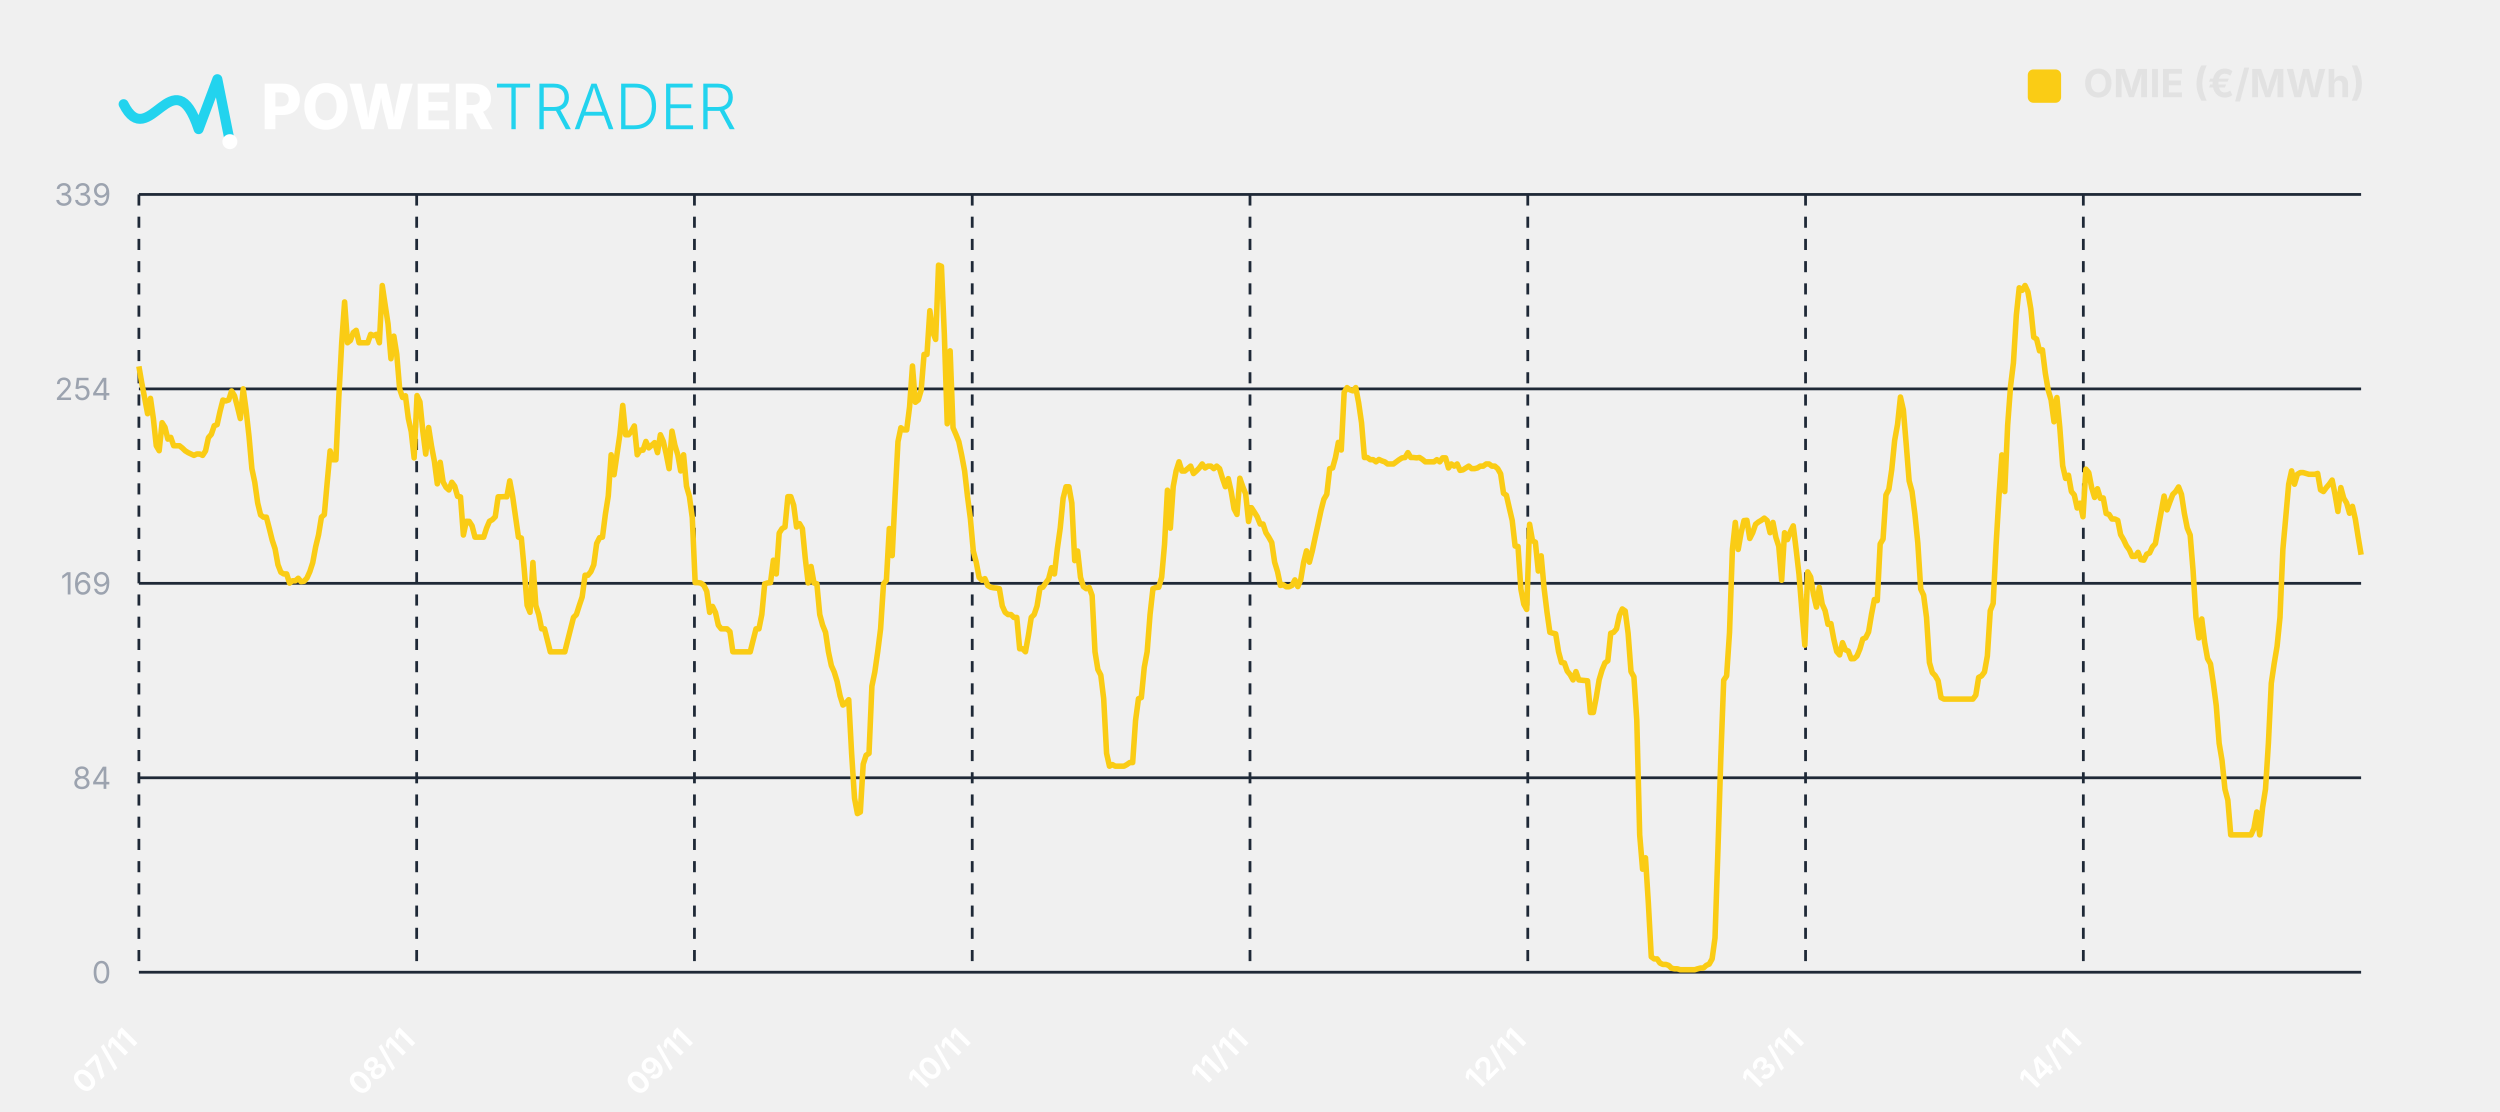
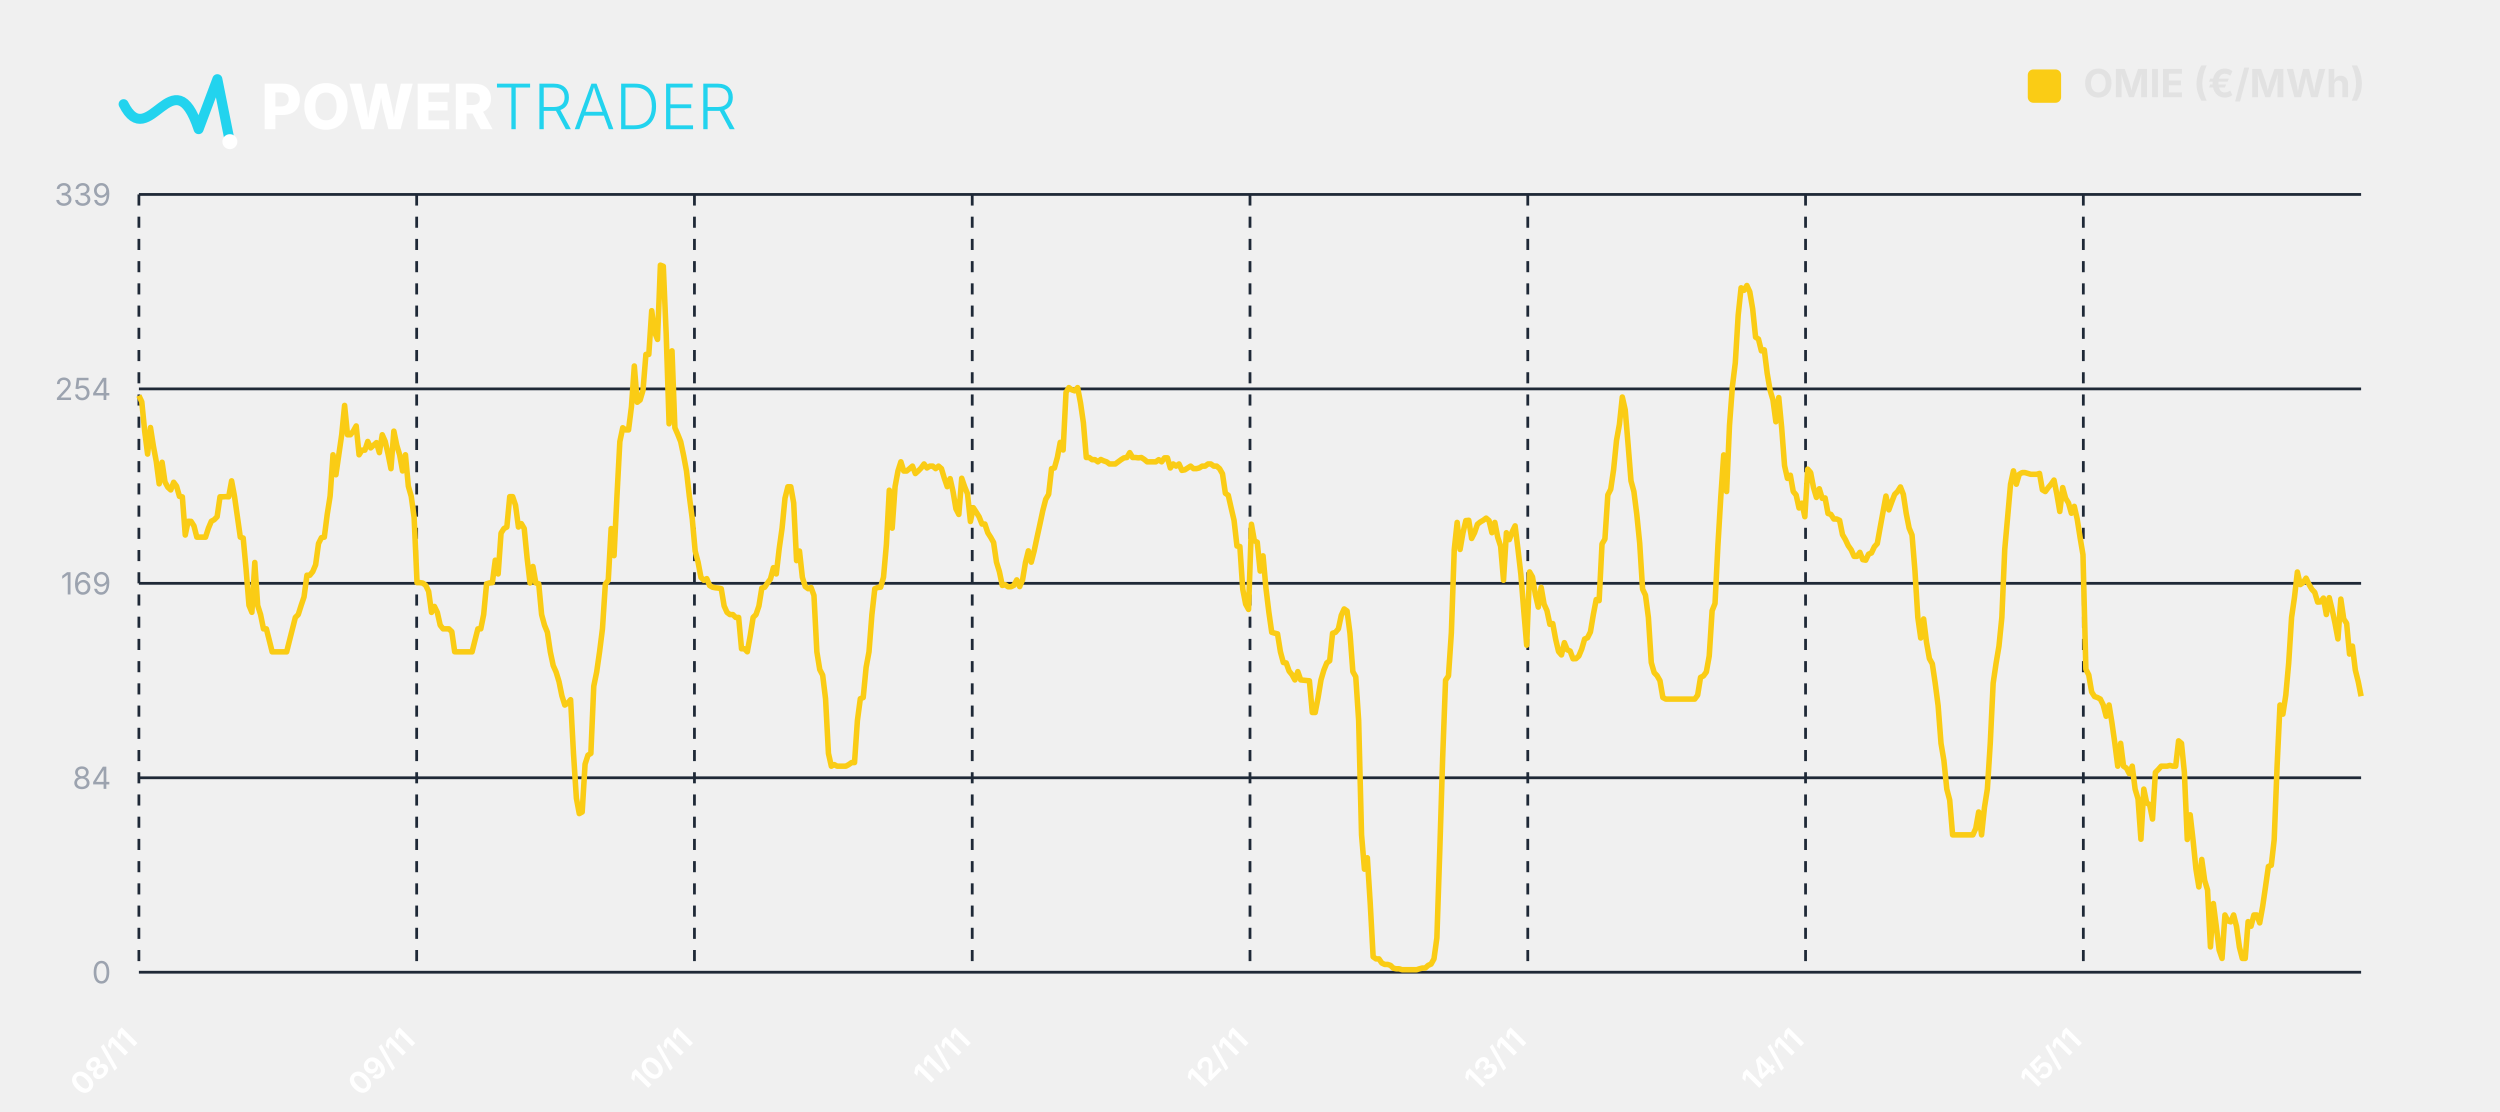
<svg xmlns="http://www.w3.org/2000/svg" viewBox="0 0 900 400" style="font-family: 'Inter', sans-serif; background: #0b0f19;">
  <g transform="translate(40, 15) scale(0.45)">
    <path d="M10 50 C30 90 50 10 70 70 L85 30 L95 80" stroke="#22d3ee" stroke-width="8" stroke-linecap="round" stroke-linejoin="round" fill="none" />
    <circle cx="95" cy="80" r="6" fill="#ffffff" />
    <text x="120" y="70" font-family="'Inter', sans-serif" font-weight="800" font-size="50" fill="#ffffff">POWER<tspan fill="#22d3ee" font-weight="300">TRADER</tspan>
    </text>
  </g>
  <rect x="730" y="25" width="12" height="12" fill="#facc15" rx="2" />
  <text x="750" y="35" font-size="14" font-weight="bold" fill="#e2e2e2">OMIE (€/MWh)</text>
  <line x1="50" y1="350.0" x2="850" y2="350.0" stroke="#1f2937" stroke-width="1" />
  <text x="40" y="354.0" text-anchor="end" font-size="11" fill="#9ca3af">0</text>
  <line x1="50" y1="280.0" x2="850" y2="280.0" stroke="#1f2937" stroke-width="1" />
  <text x="40" y="284.0" text-anchor="end" font-size="11" fill="#9ca3af">84</text>
  <line x1="50" y1="210.0" x2="850" y2="210.0" stroke="#1f2937" stroke-width="1" />
  <text x="40" y="214.0" text-anchor="end" font-size="11" fill="#9ca3af">169</text>
  <line x1="50" y1="140.0" x2="850" y2="140.0" stroke="#1f2937" stroke-width="1" />
  <text x="40" y="144.0" text-anchor="end" font-size="11" fill="#9ca3af">254</text>
  <line x1="50" y1="70.0" x2="850" y2="70.0" stroke="#1f2937" stroke-width="1" />
  <text x="40" y="74.0" text-anchor="end" font-size="11" fill="#9ca3af">339</text>
  <line x1="50.0" y1="70" x2="50.0" y2="350" stroke="#1f2937" stroke-width="1" stroke-dasharray="4,4" />
-   <text x="50.0" y="375" text-anchor="end" transform="rotate(-45, 50.0, 375)" font-size="11" font-weight="bold" fill="#ffffff">07/11</text>
+   <text x="50.0" y="375" text-anchor="end" transform="rotate(-45, 50.0, 375)" font-size="11" font-weight="bold" fill="#ffffff">08/11</text>
  <line x1="150.0" y1="70" x2="150.0" y2="350" stroke="#1f2937" stroke-width="1" stroke-dasharray="4,4" />
-   <text x="150.0" y="375" text-anchor="end" transform="rotate(-45, 150.0, 375)" font-size="11" font-weight="bold" fill="#ffffff">08/11</text>
+   <text x="150.0" y="375" text-anchor="end" transform="rotate(-45, 150.0, 375)" font-size="11" font-weight="bold" fill="#ffffff">09/11</text>
  <line x1="250.0" y1="70" x2="250.0" y2="350" stroke="#1f2937" stroke-width="1" stroke-dasharray="4,4" />
-   <text x="250.0" y="375" text-anchor="end" transform="rotate(-45, 250.0, 375)" font-size="11" font-weight="bold" fill="#ffffff">09/11</text>
+   <text x="250.0" y="375" text-anchor="end" transform="rotate(-45, 250.0, 375)" font-size="11" font-weight="bold" fill="#ffffff">10/11</text>
  <line x1="350.0" y1="70" x2="350.0" y2="350" stroke="#1f2937" stroke-width="1" stroke-dasharray="4,4" />
-   <text x="350.0" y="375" text-anchor="end" transform="rotate(-45, 350.0, 375)" font-size="11" font-weight="bold" fill="#ffffff">10/11</text>
+   <text x="350.0" y="375" text-anchor="end" transform="rotate(-45, 350.0, 375)" font-size="11" font-weight="bold" fill="#ffffff">11/11</text>
  <line x1="450.0" y1="70" x2="450.0" y2="350" stroke="#1f2937" stroke-width="1" stroke-dasharray="4,4" />
-   <text x="450.0" y="375" text-anchor="end" transform="rotate(-45, 450.0, 375)" font-size="11" font-weight="bold" fill="#ffffff">11/11</text>
+   <text x="450.0" y="375" text-anchor="end" transform="rotate(-45, 450.0, 375)" font-size="11" font-weight="bold" fill="#ffffff">12/11</text>
  <line x1="550.0" y1="70" x2="550.0" y2="350" stroke="#1f2937" stroke-width="1" stroke-dasharray="4,4" />
-   <text x="550.0" y="375" text-anchor="end" transform="rotate(-45, 550.0, 375)" font-size="11" font-weight="bold" fill="#ffffff">12/11</text>
+   <text x="550.0" y="375" text-anchor="end" transform="rotate(-45, 550.0, 375)" font-size="11" font-weight="bold" fill="#ffffff">13/11</text>
  <line x1="650.0" y1="70" x2="650.0" y2="350" stroke="#1f2937" stroke-width="1" stroke-dasharray="4,4" />
-   <text x="650.0" y="375" text-anchor="end" transform="rotate(-45, 650.0, 375)" font-size="11" font-weight="bold" fill="#ffffff">13/11</text>
+   <text x="650.0" y="375" text-anchor="end" transform="rotate(-45, 650.0, 375)" font-size="11" font-weight="bold" fill="#ffffff">14/11</text>
  <line x1="750.0" y1="70" x2="750.0" y2="350" stroke="#1f2937" stroke-width="1" stroke-dasharray="4,4" />
-   <text x="750.0" y="375" text-anchor="end" transform="rotate(-45, 750.0, 375)" font-size="11" font-weight="bold" fill="#ffffff">14/11</text>
-   <polyline points="50.0,131.894 51.043,137.893 52.086,143.331 53.129,148.935 54.172,143.414 55.215,150.723 56.258,160.471 57.301,162.251 58.344,152.165 59.387,153.813 60.43,158.081 61.473,157.455 62.516,160.455 63.559,160.471 64.602,160.471 65.645,161.295 66.688,162.301 67.731,162.943 68.774,163.438 69.817,163.932 70.86,163.438 71.904,163.438 72.947,163.932 73.99,162.325 75.033,157.554 76.076,156.351 77.119,153.269 78.162,152.865 79.205,148.111 80.248,144.023 81.291,144.337 82.334,143.99 83.377,140.76 84.42,142.499 85.463,146.388 86.506,150.673 87.549,139.986 88.592,147.616 89.635,157.002 90.678,168.712 91.721,173.656 92.764,181.072 93.807,185.357 94.85,186.173 95.893,186.173 96.936,190.202 97.979,194.422 99.022,197.553 100.065,203.305 101.108,205.999 102.151,206.617 103.194,206.617 104.237,209.913 105.28,209.089 106.323,209.089 107.366,208.183 108.409,209.419 109.452,209.254 110.495,208.101 111.538,205.793 112.581,202.58 113.625,196.894 114.668,192.592 115.711,186.173 116.754,185.275 117.797,173.59 118.84,162.334 119.883,165.523 120.926,165.523 121.969,143.084 123.012,123.389 124.055,108.697 125.098,123.389 126.141,122.565 127.184,119.731 128.227,118.923 129.27,123.389 130.313,123.389 131.356,123.389 132.399,123.389 133.442,120.365 134.485,120.827 135.528,120.365 136.571,123.389 137.614,102.788 138.657,109.793 139.7,116.649 140.743,129.133 141.786,121.016 142.829,127.51 143.872,139.986 144.915,143.084 145.958,142.482 147.001,150.665 148.044,155.395 149.087,164.839 150.13,142.408 151.173,144.658 152.216,155.214 153.259,163.462 154.302,153.912 155.346,160.587 156.389,166.141 157.432,174.175 158.475,166.421 159.518,173.507 160.561,175.419 161.604,176.375 162.647,173.623 163.69,175.032 164.733,178.682 165.776,178.88 166.819,192.609 167.862,187.664 168.905,187.697 169.948,189.313 170.991,193.367 172.034,193.367 173.077,193.367 174.12,193.375 175.163,190.137 176.206,187.664 177.249,187.088 178.292,186.016 179.335,178.847 180.378,178.847 181.421,178.79 182.464,178.847 183.507,173.112 184.55,178.682 185.593,186.016 186.636,193.367 187.679,193.696 188.722,204.969 189.765,217.915 190.808,220.436 191.851,202.497 192.894,217.964 193.937,221.244 194.98,226.386 196.023,226.386 197.066,230.498 198.11,234.668 199.153,234.668 200.196,234.668 201.239,234.668 202.282,234.668 203.325,234.668 204.368,230.498 205.411,226.386 206.454,222.282 207.497,221.244 208.54,217.964 209.583,214.882 210.626,207.079 211.669,207.079 212.712,205.793 213.755,203.321 214.798,195.658 215.841,193.573 216.884,193.367 217.927,185.192 218.97,178.608 220.013,163.726 221.056,170.912 222.099,163.726 223.142,156.516 224.185,145.952 225.228,156.516 226.271,156.516 227.314,155.214 228.357,153.343 229.4,163.726 230.443,162.045 231.486,162.045 232.529,158.93 233.572,161.238 234.615,160.282 235.658,159.35 236.701,162.943 237.744,156.516 238.787,158.897 239.831,163.438 240.874,168.72 241.917,155.214 242.96,160.282 244.003,163.726 245.046,169.536 246.089,163.726 247.132,175.032 248.175,178.682 249.218,186.346 250.261,209.749 251.304,209.749 252.347,209.913 253.39,210.738 254.433,212.88 255.476,220.461 256.519,218.319 257.562,220.461 258.605,225.076 259.648,226.386 260.691,226.386 261.734,226.394 262.777,227.4 263.82,234.635 264.863,234.668 265.906,234.668 266.949,234.668 267.992,234.668 269.035,234.668 270.078,234.668 271.121,230.498 272.164,226.394 273.207,226.386 274.25,221.244 275.293,210.177 276.336,209.856 277.379,209.749 278.422,201.673 279.465,206.617 280.508,191.916 281.551,190.277 282.595,189.725 283.638,178.798 284.681,178.798 285.724,181.896 286.767,189.725 287.81,188.505 288.853,190.277 289.896,200.981 290.939,209.856 291.982,203.939 293.025,209.856 294.068,210.177 295.111,221.244 296.154,225.076 297.197,227.647 298.24,234.668 299.283,239.595 300.326,241.944 301.369,245.364 302.412,250.464 303.455,253.818 304.498,253.134 305.541,251.898 306.584,271.222 307.627,287.373 308.67,292.894 309.713,292.317 310.756,275.095 311.799,271.881 312.842,271.222 313.885,247.036 314.928,241.944 315.971,234.668 317.014,226.386 318.057,210.284 319.1,208.9 320.143,190.277 321.186,200.033 322.229,178.691 323.272,158.988 324.316,153.994 325.359,154.769 326.402,154.769 327.445,146.487 328.488,131.762 329.531,144.814 330.574,143.99 331.617,140.455 332.66,127.592 333.703,127.592 334.746,111.853 335.789,119.599 336.832,122.195 337.875,95.455 338.918,95.867 339.961,120.341 341.004,152.56 342.047,126.307 343.09,153.994 344.133,156.384 345.176,158.988 346.219,163.932 347.262,169.536 348.305,178.765 349.348,186.84 350.391,198.377 351.434,202.382 352.477,207.853 353.52,208.9 354.563,208.315 355.606,210.803 356.649,211.397 357.692,211.611 358.735,211.718 359.778,211.932 360.821,218.154 361.864,220.461 362.907,221.244 363.95,221.244 364.993,222.274 366.037,222.274 367.08,233.563 368.123,233.563 369.166,234.635 370.209,228.866 371.252,222.274 372.295,221.244 373.338,218.154 374.381,211.718 375.424,211.397 376.467,209.856 377.51,208.405 378.553,204.368 379.596,206.617 380.639,197.553 381.682,190.137 382.725,179.366 383.768,175.238 384.811,175.238 385.854,181.072 386.897,201.821 387.94,198.377 388.983,207.853 390.026,211.166 391.069,211.932 392.112,211.504 393.155,214.355 394.198,234.635 395.241,241.046 396.284,243.04 397.327,251.544 398.37,271.222 399.413,275.828 400.456,275.26 401.499,275.828 402.542,275.828 403.585,275.828 404.628,275.828 405.671,275.26 406.714,274.518 407.757,274.518 408.801,259.356 409.844,251.544 410.887,251.115 411.93,240.263 412.973,234.635 414.016,221.244 415.059,211.932 416.102,211.504 417.145,211.397 418.188,207.853 419.231,196.037 420.274,176.474 421.317,190.137 422.36,175.172 423.403,169.536 424.446,166.256 425.489,169.569 426.532,169.569 427.575,168.703 428.618,167.805 429.661,170.475 430.704,169.536 431.747,168.464 432.79,167.031 433.833,168.464 434.876,167.805 435.919,167.805 436.962,168.703 438.005,167.805 439.048,168.712 440.091,172.173 441.134,175.205 442.177,172.313 443.22,176.952 444.263,183.173 445.306,185.192 446.349,172.173 447.392,175.205 448.435,177.776 449.478,187.747 450.522,182.778 451.565,184.377 452.608,186.049 453.651,188.653 454.694,188.653 455.737,191.785 456.78,193.424 457.823,195.295 458.866,202.382 459.909,205.793 460.952,210.754 461.995,210.507 463.038,211.232 464.081,211.232 465.124,210.746 466.167,208.76 467.21,211.166 468.253,208.76 469.296,202.497 470.339,198.311 471.382,202.382 472.425,198.344 473.468,193.424 474.511,188.653 475.554,183.758 476.597,179.737 477.64,177.957 478.683,168.72 479.726,168.464 480.769,164.707 481.812,159.252 482.855,161.996 483.898,141.23 484.941,139.541 485.984,140.34 487.027,140.694 488.07,139.541 489.113,145.029 490.156,152.231 491.199,164.707 492.243,164.707 493.286,165.481 494.329,165.481 495.372,166.256 496.415,165.415 497.458,165.91 498.501,166.256 499.544,167.031 500.587,167.031 501.63,167.031 502.673,166.256 503.716,165.481 504.759,164.83 505.802,164.707 506.845,162.952 507.888,164.707 508.931,164.707 509.974,164.83 511.017,164.707 512.06,165.382 513.103,166.256 514.146,166.256 515.189,166.256 516.232,166.256 517.275,165.481 518.318,166.256 519.361,164.83 520.404,164.83 521.447,168.464 522.49,167.031 523.533,167.805 524.576,167.031 525.619,169.33 526.662,169.14 527.705,168.464 528.748,167.805 529.791,168.712 530.834,168.712 531.877,168.464 532.92,167.805 533.963,167.805 535.007,167.031 536.05,167.031 537.093,167.805 538.136,167.805 539.179,168.712 540.222,170.557 541.265,177.578 542.308,178.295 543.351,182.885 544.394,187.351 545.437,196.572 546.48,196.737 547.523,212.105 548.566,217.486 549.609,219.39 550.652,188.736 551.695,194.669 552.738,195.196 553.781,205.571 554.824,200.107 555.867,211.693 556.91,220.305 557.953,227.63 558.996,227.935 560.039,228.182 561.082,234.635 562.125,238.499 563.168,238.656 564.211,241.598 565.254,242.875 566.297,244.77 567.34,241.787 568.383,244.77 569.426,244.877 570.469,244.985 571.512,245.092 572.555,256.496 573.598,256.496 574.641,251.115 575.684,244.77 576.728,241.227 577.771,238.656 578.814,237.873 579.857,227.976 580.9,227.63 581.943,226.394 582.986,221.532 584.029,219.225 585.072,219.967 586.115,227.976 587.158,241.787 588.201,243.641 589.244,259.348 590.287,300.549 591.33,312.91 592.373,308.798 593.416,325.279 594.459,344.446 595.502,345.196 596.545,345.196 597.588,346.704 598.631,347.19 599.674,347.19 600.717,347.536 601.76,348.558 602.803,348.764 603.846,348.772 604.889,349.102 605.932,349.102 606.975,349.102 608.018,349.102 609.061,349.102 610.104,349.102 611.147,348.764 612.19,348.5 613.233,348.476 614.276,347.528 615.319,347.066 616.362,345.196 617.405,337.639 618.449,306.326 619.492,272.664 620.535,244.877 621.578,243.336 622.621,227.795 623.664,197.8 624.707,188.076 625.75,197.8 626.793,191.851 627.836,187.417 628.879,187.302 629.922,193.845 630.965,191.785 632.008,188.736 633.051,187.912 634.094,187.302 635.137,186.527 636.18,187.417 637.223,191.768 638.266,188.076 639.309,193.433 640.352,196.646 641.395,208.883 642.438,191.785 643.481,194.257 644.524,191.439 645.567,189.313 646.61,197.8 647.653,206.889 648.696,219.967 649.739,232.261 650.782,205.892 651.825,207.705 652.868,214.034 653.911,218.549 654.954,211.454 655.997,217.495 657.04,219.851 658.083,224.763 659.126,224.491 660.169,230.152 661.213,234.552 662.256,235.772 663.299,231.363 664.342,233.934 665.385,234.379 666.428,237.156 667.471,237.107 668.514,236.159 669.557,233.646 670.6,230.045 671.643,229.592 672.686,227.498 673.729,221.244 674.772,215.838 675.815,216.226 676.858,195.822 677.901,194.059 678.944,178.188 679.987,176.136 681.03,169.041 682.073,158.568 683.116,152.783 684.159,142.936 685.202,147.534 686.245,160.051 687.288,173.104 688.331,176.952 689.374,185.192 690.417,195.542 691.46,212.056 692.503,214.281 693.546,222.274 694.589,238.508 695.632,242.142 696.675,243.229 697.718,245.05 698.761,251.107 699.804,251.668 700.847,251.668 701.89,251.668 702.934,251.668 703.977,251.668 705.02,251.668 706.063,251.668 707.106,251.668 708.149,251.668 709.192,251.668 710.235,251.668 711.278,250.267 712.321,243.864 713.364,243.336 714.407,241.927 715.45,236.159 716.493,219.851 717.536,217.247 718.579,196.317 719.622,178.806 720.665,163.767 721.708,176.952 722.751,153.096 723.794,139.096 724.837,130.625 725.88,113.419 726.923,103.613 727.966,104.519 729.009,102.788 730.052,105.071 731.095,111.227 732.138,121.379 733.181,122.071 734.224,126.307 735.267,125.944 736.31,134.349 737.353,140.439 738.396,143.99 739.439,151.835 740.482,143.117 741.525,153.879 742.568,167.657 743.611,172.222 744.654,171.085 745.698,176.952 746.741,178.188 747.784,182.877 748.827,181.146 749.87,186.016 750.913,168.901 751.956,170.137 752.999,175.535 754.042,179.07 755.085,175.955 756.128,179.408 757.171,179.267 758.214,184.854 759.257,185.192 760.3,186.84 761.343,186.84 762.386,187.335 763.429,192.469 764.472,194.257 765.515,196.465 766.558,197.932 767.601,200.28 768.644,200.289 769.687,198.847 770.73,201.475 771.773,201.665 772.816,199.506 773.859,199.053 774.902,196.844 775.945,195.691 776.988,189.889 778.031,184.212 779.074,178.584 780.117,183.552 781.16,180.685 782.203,177.982 783.246,176.952 784.289,175.304 785.332,177.982 786.375,184.854 787.419,190.112 788.462,192.617 789.505,205.381 790.548,222.274 791.591,229.674 792.634,222.826 793.677,231.24 794.72,237.107 795.763,238.969 796.806,245.965 797.849,254 798.892,267.588 799.935,273.776 800.978,284.069 802.021,288.032 803.064,300.549 804.107,300.549 805.15,300.549 806.193,300.549 807.236,300.549 808.279,300.549 809.322,300.549 810.365,300.549 811.408,298.234 812.451,292.317 813.494,300.549 814.537,290.669 815.58,284.069 816.623,267.588 817.666,245.965 818.709,238.862 819.752,232.64 820.795,222.274 821.838,197.767 822.881,186.115 823.924,174.315 824.967,169.519 826.01,174.315 827.053,170.755 828.096,170.137 829.14,170.137 830.183,170.442 831.226,170.755 832.269,170.755 833.312,170.755 834.355,170.442 835.398,176.35 836.441,176.952 837.484,175.535 838.527,174.315 839.57,172.832 840.613,177.982 841.656,184.129 842.699,175.535 843.742,179.358 844.785,181.072 845.828,184.764 846.871,182.292 847.914,186.84 848.957,193.474 850.0,199.704" fill="none" stroke="#facc15" stroke-width="2" stroke-linejoin="round" />
+   <text x="750.0" y="375" text-anchor="end" transform="rotate(-45, 750.0, 375)" font-size="11" font-weight="bold" fill="#ffffff">15/11</text>
+   <polyline points="50.0,142.408 51.043,144.658 52.086,155.214 53.129,163.462 54.172,153.912 55.215,160.587 56.258,166.141 57.301,174.175 58.344,166.421 59.387,173.507 60.43,175.419 61.473,176.375 62.516,173.623 63.559,175.032 64.602,178.682 65.645,178.88 66.688,192.609 67.731,187.664 68.774,187.697 69.817,189.313 70.86,193.367 71.904,193.367 72.947,193.367 73.99,193.375 75.033,190.137 76.076,187.664 77.119,187.088 78.162,186.016 79.205,178.847 80.248,178.847 81.291,178.79 82.334,178.847 83.377,173.112 84.42,178.682 85.463,186.016 86.506,193.367 87.549,193.696 88.592,204.969 89.635,217.915 90.678,220.436 91.721,202.497 92.764,217.964 93.807,221.244 94.85,226.386 95.893,226.386 96.936,230.498 97.979,234.668 99.022,234.668 100.065,234.668 101.108,234.668 102.151,234.668 103.194,234.668 104.237,230.498 105.28,226.386 106.323,222.282 107.366,221.244 108.409,217.964 109.452,214.882 110.495,207.079 111.538,207.079 112.581,205.793 113.625,203.321 114.668,195.658 115.711,193.573 116.754,193.367 117.797,185.192 118.84,178.608 119.883,163.726 120.926,170.912 121.969,163.726 123.012,156.516 124.055,145.952 125.098,156.516 126.141,156.516 127.184,155.214 128.227,153.343 129.27,163.726 130.313,162.045 131.356,162.045 132.399,158.93 133.442,161.238 134.485,160.282 135.528,159.35 136.571,162.943 137.614,156.516 138.657,158.897 139.7,163.438 140.743,168.72 141.786,155.214 142.829,160.282 143.872,163.726 144.915,169.536 145.958,163.726 147.001,175.032 148.044,178.682 149.087,186.346 150.13,209.749 151.173,209.749 152.216,209.913 153.259,210.738 154.302,212.88 155.346,220.461 156.389,218.319 157.432,220.461 158.475,225.076 159.518,226.386 160.561,226.386 161.604,226.394 162.647,227.4 163.69,234.635 164.733,234.668 165.776,234.668 166.819,234.668 167.862,234.668 168.905,234.668 169.948,234.668 170.991,230.498 172.034,226.394 173.077,226.386 174.12,221.244 175.163,210.177 176.206,209.856 177.249,209.749 178.292,201.673 179.335,206.617 180.378,191.916 181.421,190.277 182.464,189.725 183.507,178.798 184.55,178.798 185.593,181.896 186.636,189.725 187.679,188.505 188.722,190.277 189.765,200.981 190.808,209.856 191.851,203.939 192.894,209.856 193.937,210.177 194.98,221.244 196.023,225.076 197.066,227.647 198.11,234.668 199.153,239.595 200.196,241.944 201.239,245.364 202.282,250.464 203.325,253.818 204.368,253.134 205.411,251.898 206.454,271.222 207.497,287.373 208.54,292.894 209.583,292.317 210.626,275.095 211.669,271.881 212.712,271.222 213.755,247.036 214.798,241.944 215.841,234.668 216.884,226.386 217.927,210.284 218.97,208.9 220.013,190.277 221.056,200.033 222.099,178.691 223.142,158.988 224.185,153.994 225.228,154.769 226.271,154.769 227.314,146.487 228.357,131.762 229.4,144.814 230.443,143.99 231.486,140.455 232.529,127.592 233.572,127.592 234.615,111.853 235.658,119.599 236.701,122.195 237.744,95.455 238.787,95.867 239.831,120.341 240.874,152.56 241.917,126.307 242.96,153.994 244.003,156.384 245.046,158.988 246.089,163.932 247.132,169.536 248.175,178.765 249.218,186.84 250.261,198.377 251.304,202.382 252.347,207.853 253.39,208.9 254.433,208.315 255.476,210.803 256.519,211.397 257.562,211.611 258.605,211.718 259.648,211.932 260.691,218.154 261.734,220.461 262.777,221.244 263.82,221.244 264.863,222.274 265.906,222.274 266.949,233.563 267.992,233.563 269.035,234.635 270.078,228.866 271.121,222.274 272.164,221.244 273.207,218.154 274.25,211.718 275.293,211.397 276.336,209.856 277.379,208.405 278.422,204.368 279.465,206.617 280.508,197.553 281.551,190.137 282.595,179.366 283.638,175.238 284.681,175.238 285.724,181.072 286.767,201.821 287.81,198.377 288.853,207.853 289.896,211.166 290.939,211.932 291.982,211.504 293.025,214.355 294.068,234.635 295.111,241.046 296.154,243.04 297.197,251.544 298.24,271.222 299.283,275.828 300.326,275.26 301.369,275.828 302.412,275.828 303.455,275.828 304.498,275.828 305.541,275.26 306.584,274.518 307.627,274.518 308.67,259.356 309.713,251.544 310.756,251.115 311.799,240.263 312.842,234.635 313.885,221.244 314.928,211.932 315.971,211.504 317.014,211.397 318.057,207.853 319.1,196.037 320.143,176.474 321.186,190.137 322.229,175.172 323.272,169.536 324.316,166.256 325.359,169.569 326.402,169.569 327.445,168.703 328.488,167.805 329.531,170.475 330.574,169.536 331.617,168.464 332.66,167.031 333.703,168.464 334.746,167.805 335.789,167.805 336.832,168.703 337.875,167.805 338.918,168.712 339.961,172.173 341.004,175.205 342.047,172.313 343.09,176.952 344.133,183.173 345.176,185.192 346.219,172.173 347.262,175.205 348.305,177.776 349.348,187.747 350.391,182.778 351.434,184.377 352.477,186.049 353.52,188.653 354.563,188.653 355.606,191.785 356.649,193.424 357.692,195.295 358.735,202.382 359.778,205.793 360.821,210.754 361.864,210.507 362.907,211.232 363.95,211.232 364.993,210.746 366.037,208.76 367.08,211.166 368.123,208.76 369.166,202.497 370.209,198.311 371.252,202.382 372.295,198.344 373.338,193.424 374.381,188.653 375.424,183.758 376.467,179.737 377.51,177.957 378.553,168.72 379.596,168.464 380.639,164.707 381.682,159.252 382.725,161.996 383.768,141.23 384.811,139.541 385.854,140.34 386.897,140.694 387.94,139.541 388.983,145.029 390.026,152.231 391.069,164.707 392.112,164.707 393.155,165.481 394.198,165.481 395.241,166.256 396.284,165.415 397.327,165.91 398.37,166.256 399.413,167.031 400.456,167.031 401.499,167.031 402.542,166.256 403.585,165.481 404.628,164.83 405.671,164.707 406.714,162.952 407.757,164.707 408.801,164.707 409.844,164.83 410.887,164.707 411.93,165.382 412.973,166.256 414.016,166.256 415.059,166.256 416.102,166.256 417.145,165.481 418.188,166.256 419.231,164.83 420.274,164.83 421.317,168.464 422.36,167.031 423.403,167.805 424.446,167.031 425.489,169.33 426.532,169.14 427.575,168.464 428.618,167.805 429.661,168.712 430.704,168.712 431.747,168.464 432.79,167.805 433.833,167.805 434.876,167.031 435.919,167.031 436.962,167.805 438.005,167.805 439.048,168.712 440.091,170.557 441.134,177.578 442.177,178.295 443.22,182.885 444.263,187.351 445.306,196.572 446.349,196.737 447.392,212.105 448.435,217.486 449.478,219.39 450.522,188.736 451.565,194.669 452.608,195.196 453.651,205.571 454.694,200.107 455.737,211.693 456.78,220.305 457.823,227.63 458.866,227.935 459.909,228.182 460.952,234.635 461.995,238.499 463.038,238.656 464.081,241.598 465.124,242.875 466.167,244.77 467.21,241.787 468.253,244.77 469.296,244.877 470.339,244.985 471.382,245.092 472.425,256.496 473.468,256.496 474.511,251.115 475.554,244.77 476.597,241.227 477.64,238.656 478.683,237.873 479.726,227.976 480.769,227.63 481.812,226.394 482.855,221.532 483.898,219.225 484.941,219.967 485.984,227.976 487.027,241.787 488.07,243.641 489.113,259.348 490.156,300.549 491.199,312.91 492.243,308.798 493.286,325.279 494.329,344.446 495.372,345.196 496.415,345.196 497.458,346.704 498.501,347.19 499.544,347.19 500.587,347.536 501.63,348.558 502.673,348.764 503.716,348.772 504.759,349.102 505.802,349.102 506.845,349.102 507.888,349.102 508.931,349.102 509.974,349.102 511.017,348.764 512.06,348.5 513.103,348.476 514.146,347.528 515.189,347.066 516.232,345.196 517.275,337.639 518.318,306.326 519.361,272.664 520.404,244.877 521.447,243.336 522.49,227.795 523.533,197.8 524.576,188.076 525.619,197.8 526.662,191.851 527.705,187.417 528.748,187.302 529.791,193.845 530.834,191.785 531.877,188.736 532.92,187.912 533.963,187.302 535.007,186.527 536.05,187.417 537.093,191.768 538.136,188.076 539.179,193.433 540.222,196.646 541.265,208.883 542.308,191.785 543.351,194.257 544.394,191.439 545.437,189.313 546.48,197.8 547.523,206.889 548.566,219.967 549.609,232.261 550.652,205.892 551.695,207.705 552.738,214.034 553.781,218.549 554.824,211.454 555.867,217.495 556.91,219.851 557.953,224.763 558.996,224.491 560.039,230.152 561.082,234.552 562.125,235.772 563.168,231.363 564.211,233.934 565.254,234.379 566.297,237.156 567.34,237.107 568.383,236.159 569.426,233.646 570.469,230.045 571.512,229.592 572.555,227.498 573.598,221.244 574.641,215.838 575.684,216.226 576.728,195.822 577.771,194.059 578.814,178.188 579.857,176.136 580.9,169.041 581.943,158.568 582.986,152.783 584.029,142.936 585.072,147.534 586.115,160.051 587.158,173.104 588.201,176.952 589.244,185.192 590.287,195.542 591.33,212.056 592.373,214.281 593.416,222.274 594.459,238.508 595.502,242.142 596.545,243.229 597.588,245.05 598.631,251.107 599.674,251.668 600.717,251.668 601.76,251.668 602.803,251.668 603.846,251.668 604.889,251.668 605.932,251.668 606.975,251.668 608.018,251.668 609.061,251.668 610.104,251.668 611.147,250.267 612.19,243.864 613.233,243.336 614.276,241.927 615.319,236.159 616.362,219.851 617.405,217.247 618.449,196.317 619.492,178.806 620.535,163.767 621.578,176.952 622.621,153.096 623.664,139.096 624.707,130.625 625.75,113.419 626.793,103.613 627.836,104.519 628.879,102.788 629.922,105.071 630.965,111.227 632.008,121.379 633.051,122.071 634.094,126.307 635.137,125.944 636.18,134.349 637.223,140.439 638.266,143.99 639.309,151.835 640.352,143.117 641.395,153.879 642.438,167.657 643.481,172.222 644.524,171.085 645.567,176.952 646.61,178.188 647.653,182.877 648.696,181.146 649.739,186.016 650.782,168.901 651.825,170.137 652.868,175.535 653.911,179.07 654.954,175.955 655.997,179.408 657.04,179.267 658.083,184.854 659.126,185.192 660.169,186.84 661.213,186.84 662.256,187.335 663.299,192.469 664.342,194.257 665.385,196.465 666.428,197.932 667.471,200.28 668.514,200.289 669.557,198.847 670.6,201.475 671.643,201.665 672.686,199.506 673.729,199.053 674.772,196.844 675.815,195.691 676.858,189.889 677.901,184.212 678.944,178.584 679.987,183.552 681.03,180.685 682.073,177.982 683.116,176.952 684.159,175.304 685.202,177.982 686.245,184.854 687.288,190.112 688.331,192.617 689.374,205.381 690.417,222.274 691.46,229.674 692.503,222.826 693.546,231.24 694.589,237.107 695.632,238.969 696.675,245.965 697.718,254 698.761,267.588 699.804,273.776 700.847,284.069 701.89,288.032 702.934,300.549 703.977,300.549 705.02,300.549 706.063,300.549 707.106,300.549 708.149,300.549 709.192,300.549 710.235,300.549 711.278,298.234 712.321,292.317 713.364,300.549 714.407,290.669 715.45,284.069 716.493,267.588 717.536,245.965 718.579,238.862 719.622,232.64 720.665,222.274 721.708,197.767 722.751,186.115 723.794,174.315 724.837,169.519 725.88,174.315 726.923,170.755 727.966,170.137 729.009,170.137 730.052,170.442 731.095,170.755 732.138,170.755 733.181,170.755 734.224,170.442 735.267,176.35 736.31,176.952 737.353,175.535 738.396,174.315 739.439,172.832 740.482,177.982 741.525,184.129 742.568,175.535 743.611,179.358 744.654,181.072 745.698,184.764 746.741,182.292 747.784,186.84 748.827,193.474 749.87,199.704 750.913,240.947 751.956,242.966 752.999,249.129 754.042,250.753 755.085,251.115 756.128,251.668 757.171,253.802 758.214,257.856 759.257,253.802 760.3,260.196 761.343,267.596 762.386,275.828 763.429,267.596 764.472,275.828 765.515,276.52 766.558,278.531 767.601,275.828 768.644,284.069 769.687,287.579 770.73,302.123 771.773,284.077 772.816,289.095 773.859,289.631 774.902,294.855 775.945,278.078 776.988,277.015 778.031,275.828 779.074,275.828 780.117,275.828 781.16,275.556 782.203,275.828 783.246,275.828 784.289,266.714 785.332,267.596 786.375,278.078 787.419,302.214 788.462,293.331 789.505,302.486 790.548,312.918 791.591,319.28 792.634,309.4 793.677,316.956 794.72,320.401 795.763,340.878 796.806,325.279 797.849,333.437 798.892,342.023 799.935,345.031 800.978,329.391 802.021,331.517 803.064,331.871 804.107,329.391 805.15,333.519 806.193,340.985 807.236,345.031 808.279,345.031 809.322,331.789 810.365,333.437 811.408,329.399 812.451,329.391 813.494,332.234 814.537,326.457 815.58,319.28 816.623,311.929 817.666,311.484 818.709,302.305 819.752,275.828 820.795,253.802 821.838,257.098 822.881,250.267 823.924,238.73 824.967,222.274 826.01,215.039 827.053,205.925 828.096,210.449 829.14,209.716 830.183,208.142 831.226,210.342 832.269,212.147 833.312,213.267 834.355,216.753 835.398,216.679 836.441,215.319 837.484,221.228 838.527,215.163 839.57,219.497 840.613,224.417 841.656,230.012 842.699,215.674 843.742,222.834 844.785,224.417 845.828,235.459 846.871,232.599 847.914,241.194 848.957,245.38 850.0,250.646" fill="none" stroke="#facc15" stroke-width="2" stroke-linejoin="round" />
</svg>
